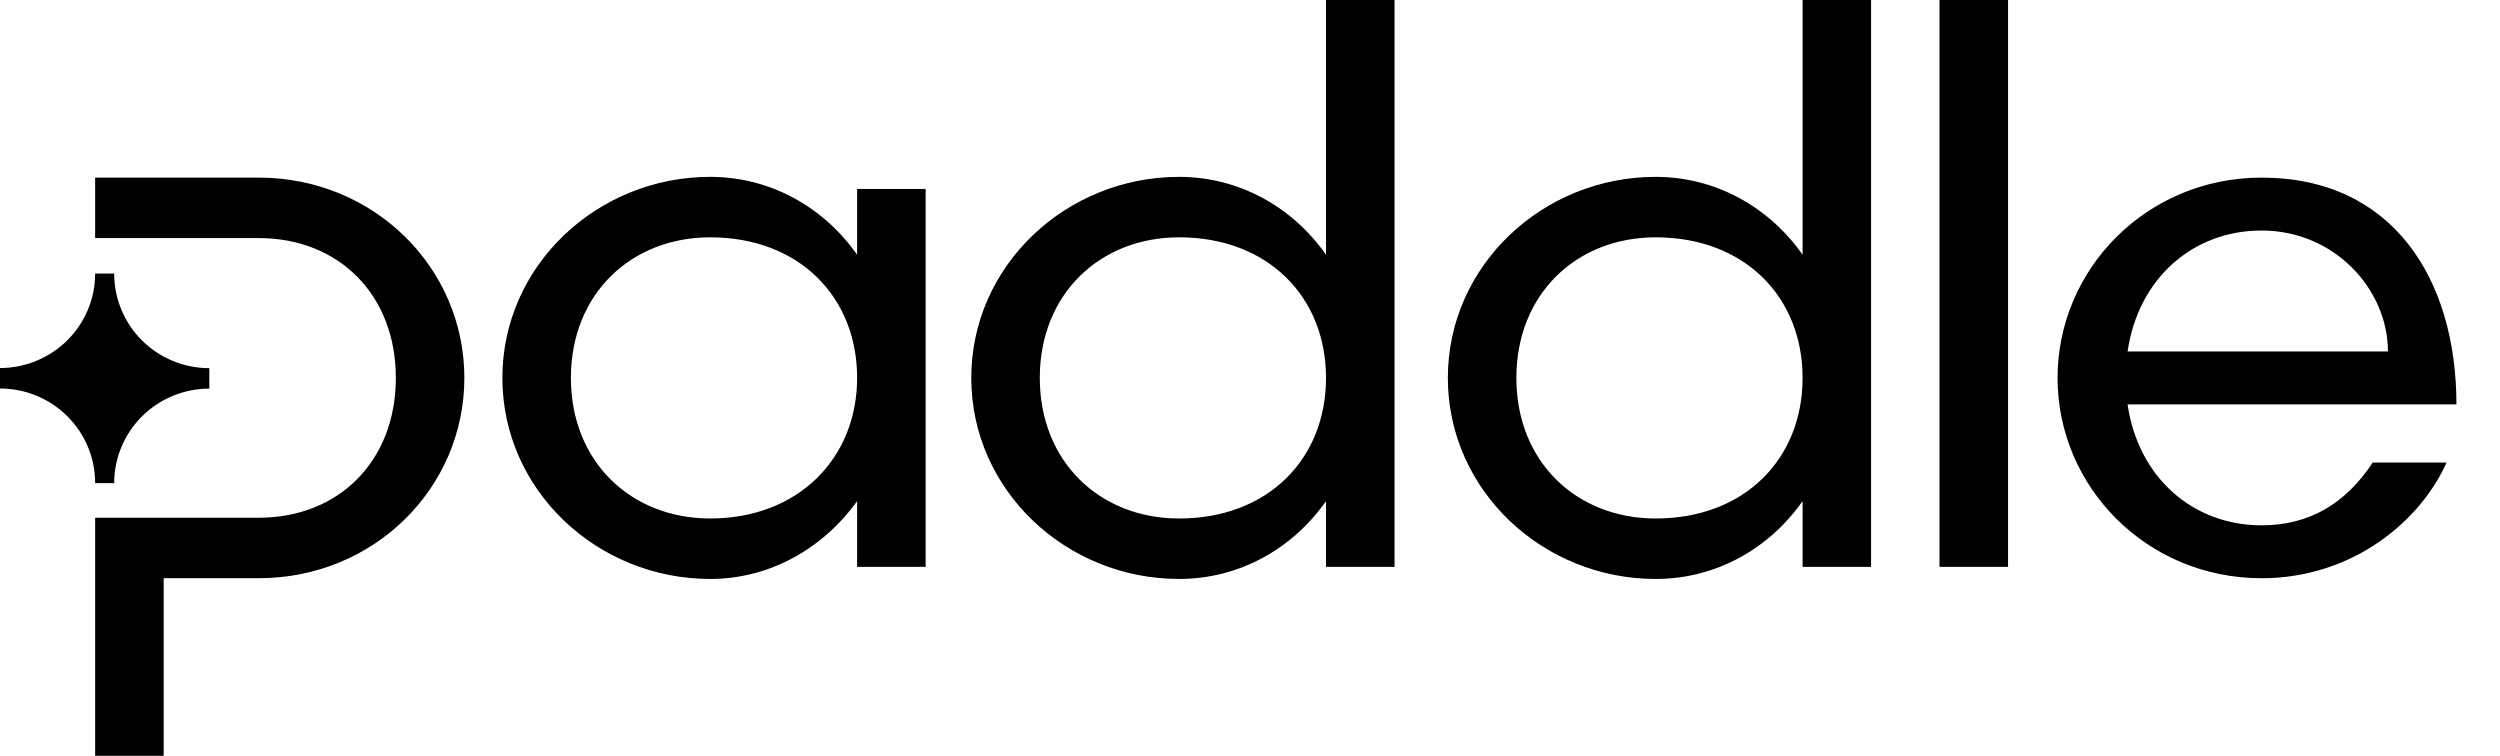
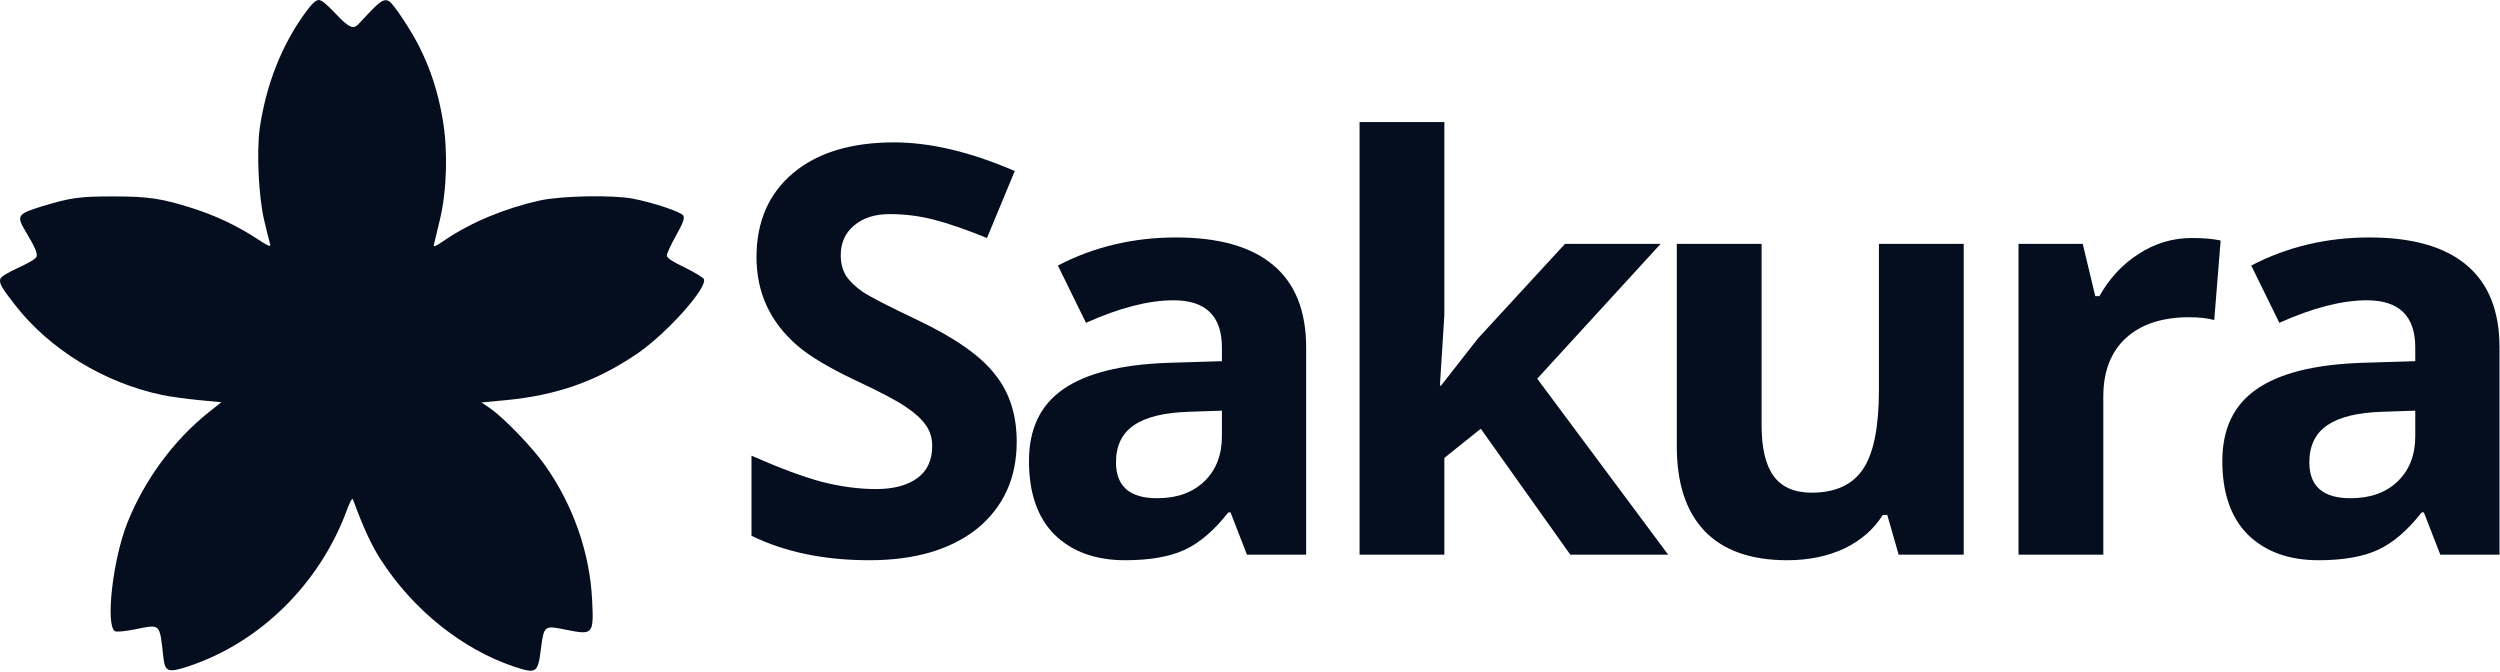
- <svg xmlns="http://www.w3.org/2000/svg" width="86" height="26" viewBox="0 0 86 26" fill="none">
-   <path fill-rule="evenodd" clip-rule="evenodd" d="M40.561 6.084C42.63 6.084 44.463 7.124 45.615 8.762V0H47.972V19.5H45.615V17.238C44.463 18.88 42.63 19.916 40.561 19.916C36.685 19.916 33.412 16.874 33.412 13C33.412 9.127 36.685 6.084 40.561 6.084ZM40.561 17.836C43.625 17.836 45.615 15.782 45.615 13C45.615 10.219 43.625 8.164 40.561 8.164C37.838 8.164 35.769 10.114 35.769 13C35.769 15.887 37.838 17.836 40.561 17.836ZM29.485 8.762C28.333 7.124 26.5 6.084 24.431 6.084C20.555 6.084 17.282 9.127 17.282 13C17.282 16.874 20.555 19.916 24.431 19.916C26.474 19.916 28.304 18.879 29.485 17.238V19.5H31.842V6.5H29.485V8.762ZM29.485 13C29.485 15.756 27.468 17.836 24.431 17.836C21.708 17.836 19.639 15.887 19.639 13C19.639 10.114 21.708 8.164 24.431 8.164C27.495 8.164 29.485 10.218 29.485 13ZM0 12.66V13.364C0.43 13.364 0.856 13.448 1.254 13.612C1.651 13.775 2.012 14.015 2.316 14.318C2.62 14.62 2.861 14.979 3.025 15.373C3.189 15.768 3.274 16.191 3.273 16.619H3.928C3.928 15.757 4.273 14.93 4.887 14.321C5.501 13.711 6.333 13.369 7.201 13.368V12.665C6.771 12.665 6.345 12.581 5.948 12.417C5.55 12.253 5.189 12.014 4.885 11.711C4.581 11.409 4.34 11.05 4.176 10.655C4.012 10.261 3.928 9.838 3.928 9.41H3.273C3.273 10.272 2.928 11.099 2.314 11.708C1.7 12.318 0.868 12.66 0 12.66ZM8.903 8.19H3.273V6.11H8.903C12.857 6.11 15.974 9.205 15.974 13C15.974 16.796 12.857 19.89 8.903 19.89H5.63V26H3.273V17.81H8.903C11.653 17.81 13.617 15.861 13.617 13C13.617 10.14 11.652 8.19 8.903 8.19ZM62.009 8.762C60.856 7.124 59.023 6.084 56.955 6.084C53.079 6.084 49.806 9.127 49.806 13C49.806 16.874 53.079 19.916 56.955 19.916C59.023 19.916 60.856 18.88 62.009 17.238V19.5H64.365V0H62.009V8.762ZM62.009 13C62.009 15.782 60.018 17.836 56.955 17.836C54.231 17.836 52.163 15.887 52.163 13C52.163 10.114 54.231 8.164 56.955 8.164C60.018 8.164 62.009 10.219 62.009 13ZM66.719 19.5V0H69.077V19.5H66.719ZM84.501 13.911C84.501 9.621 82.327 6.11 77.798 6.11C73.844 6.11 70.78 9.258 70.78 13.001C70.78 16.744 73.844 19.891 77.798 19.891C80.94 19.891 83.27 17.915 84.16 15.912H81.621C80.678 17.342 79.422 18.071 77.798 18.071C75.441 18.071 73.555 16.432 73.189 13.911H84.501ZM77.798 7.93C80.311 7.93 82.145 9.958 82.145 12.091H73.189C73.555 9.572 75.441 7.93 77.798 7.93Z" fill="black" />
+ <svg xmlns="http://www.w3.org/2000/svg" width="1843" height="495" viewBox="0 0 1843 495" fill="none">
+   <path d="M1659.62 195.754C1686.13 181.954 1715.16 175.054 1746.72 175.054C1778.29 175.054 1802.13 181.817 1818.25 195.344C1834.51 208.871 1842.64 229.161 1842.64 256.214V408.901H1798.98L1786.89 377.749H1785.25C1774.73 391.139 1763.94 400.361 1752.87 405.417C1741.8 410.472 1727.25 413 1709.22 413C1687.36 413 1670 406.715 1657.16 394.145C1644.59 381.574 1638.3 363.471 1638.3 339.833C1638.3 316.196 1646.71 298.57 1663.51 286.956C1680.32 275.206 1706.07 268.716 1740.78 267.486L1780.54 266.256V256.214C1780.54 232.986 1768.65 221.372 1744.88 221.372C1726.57 221.372 1705.05 226.906 1680.32 237.973L1659.62 195.754ZM1702.45 340.858C1702.45 358.484 1712.56 367.296 1732.79 367.296C1747.41 367.296 1759.02 363.129 1767.63 354.794C1776.24 346.46 1780.54 335.393 1780.54 321.593V302.737L1756.36 303.557C1738.18 304.104 1724.66 307.383 1715.78 313.395C1706.89 319.407 1702.45 328.561 1702.45 340.858Z" fill="#040E1E" />
+   <path d="M1615.94 175.464C1624.55 175.464 1631.59 176.079 1637.05 177.308L1632.34 235.924C1627.42 234.558 1621.27 233.874 1613.89 233.874C1593.94 233.874 1578.37 238.998 1567.16 249.246C1556.1 259.493 1550.56 273.84 1550.56 292.285V408.901H1488.05V179.768H1535.4L1544.62 218.298H1547.69C1555.07 205.182 1564.64 194.866 1576.39 187.351C1588.41 179.426 1601.59 175.464 1615.94 175.464Z" fill="#040E1E" />
+   <path d="M1447.65 408.901H1399.69L1391.29 379.593H1388.01C1381.32 390.251 1371.82 398.517 1359.52 404.392C1347.23 410.131 1333.22 413 1317.51 413C1290.73 413 1270.44 405.827 1256.64 391.48C1242.98 377.134 1236.14 356.366 1236.14 329.176V179.768H1298.65V313.6C1298.65 330.269 1301.59 342.702 1307.47 350.9C1313.48 359.098 1322.84 363.197 1335.54 363.197C1353.03 363.197 1365.67 357.391 1373.46 345.777C1381.25 334.163 1385.14 314.761 1385.14 287.571V179.768H1447.65V408.901Z" fill="#040E1E" />
+   <path d="M1064.78 408.901H1002.27V90H1064.78V232.235L1061.5 284.292H1062.32L1089.58 249.451L1153.73 179.768H1224.23L1133.24 279.168L1229.77 408.901H1157.62L1091.63 316.059L1064.78 337.579V408.901Z" fill="#040E1E" />
+   <path d="M779.878 195.754C806.385 181.954 835.42 175.054 866.982 175.054C898.544 175.054 922.386 181.817 938.509 195.344C954.768 208.871 962.898 229.161 962.898 256.214V408.901H919.244L907.152 377.749H905.512C894.992 391.139 884.198 400.361 873.13 405.417C862.063 410.472 847.512 413 829.476 413C807.615 413 790.263 406.715 777.419 394.145C764.849 381.574 758.564 363.471 758.564 339.833C758.564 316.196 766.967 298.57 783.772 286.956C800.578 275.206 826.334 268.716 861.038 267.486L900.798 266.256V256.214C900.798 232.986 888.911 221.372 865.137 221.372C846.829 221.372 825.309 226.906 800.578 237.973L779.878 195.754ZM822.713 340.858C822.713 358.484 832.824 367.296 853.045 367.296C867.665 367.296 879.279 363.129 887.887 354.794C896.495 346.46 900.798 335.393 900.798 321.593V302.737L876.614 303.557C858.442 304.104 844.916 307.383 836.035 313.395C827.153 319.407 822.713 328.561 822.713 340.858Z" fill="#040E1E" />
+   <path d="M554 335.939C574.768 345.093 592.052 351.515 605.852 355.204C619.789 358.757 633.11 360.533 645.817 360.533C658.661 360.533 668.772 357.869 676.15 352.54C683.528 347.211 687.217 339.286 687.217 328.766C687.217 322.891 685.646 317.767 682.503 313.395C679.361 308.886 674.51 304.445 667.952 300.073C661.53 295.564 648.823 288.869 629.831 279.988C610.839 270.97 596.834 262.567 587.817 254.779C567.732 237.427 557.689 215.702 557.689 189.605C557.689 163.508 566.639 142.877 584.537 127.711C602.573 112.544 627.44 104.961 659.139 104.961C685.782 104.961 715.432 111.998 748.087 126.071L727.592 175.464C712.152 169.179 699.104 164.67 688.447 161.937C677.789 159.204 666.927 157.838 655.86 157.838C644.929 157.838 636.185 160.639 629.626 166.241C623.068 171.706 619.789 179.016 619.789 188.171C619.789 193.773 621.018 198.691 623.478 202.927C626.074 207.026 630.173 211.057 635.775 215.019C641.513 218.845 655.04 225.813 676.355 235.924C704.228 249.177 723.356 262.635 733.74 276.299C744.261 289.415 749.522 305.88 749.522 325.692C749.522 352.472 739.752 373.855 720.214 389.841C700.675 405.28 674.237 413 640.898 413C607.56 413 578.594 406.988 554 394.964V335.939Z" fill="#040E1E" />
+   <path d="M225.874 8.267C207.874 32.533 196.274 62 191.474 94.533C189.074 112 190.674 145.333 194.808 162.667C196.674 170.4 198.541 178 199.074 179.733C199.874 182.4 198.408 181.867 188.408 175.333C174.408 166.267 159.208 159.067 142.274 153.6C119.341 146.267 109.208 144.8 83.608 144.8C58.541 144.8 52.407 145.6 30.407 152.267C12.941 157.733 12.008 159.067 18.674 170.267C26.008 182.533 27.741 186.667 26.941 189.2C26.541 190.667 21.207 193.867 13.607 197.333C6.008 200.8 0.674 204 0.274 205.467C-0.792 208.667 0.941 211.867 11.074 224.8C36.541 257.6 76.941 282.267 119.608 291.2C125.074 292.4 137.208 294 146.408 294.933L163.208 296.533L153.741 304C128.008 324.533 106.274 354.133 93.874 385.467C83.074 412.667 77.608 461.333 84.808 465.333C86.274 466 91.874 465.467 100.008 463.867C118.541 460.133 117.608 459.2 120.408 484.4C121.608 495.333 123.874 496.133 138.541 491.333C191.608 473.867 235.608 430.533 255.741 376C257.874 370.133 259.741 366.8 260.141 368C267.608 388.4 273.608 401.6 280.674 412.533C304.408 449.467 340.674 478.533 378.674 491.333C395.608 496.933 396.541 496.4 398.808 477.867C401.074 461.067 401.208 460.933 417.341 464.267C437.208 468.267 437.741 467.733 436.541 442.8C434.941 407.6 422.408 371.867 401.341 342.4C392.408 329.733 371.208 307.867 361.608 301.2L354.941 296.667L372.274 295.067C410.274 291.467 439.608 281.2 469.608 260.8C491.741 245.733 522.274 211.467 518.808 205.6C518.008 204.4 511.608 200.533 504.541 197.067C494.941 192.4 491.608 190.133 491.608 188.267C491.608 186.8 494.674 180.267 498.408 173.6C503.741 164 504.808 160.933 503.741 158.933C502.274 156.267 481.608 149.333 466.274 146.4C451.741 143.6 413.341 144.4 398.274 147.733C372.408 153.467 347.608 163.733 328.408 176.667C320.141 182.267 319.341 182.533 320.008 179.733C320.408 178 322.274 170 324.274 162C329.474 140.533 330.274 110.933 326.408 88.267C323.074 68.533 317.741 51.733 309.341 34.933C303.608 23.2 290.408 3.2 287.074 1.067C283.741 -1.2 280.808 0.4 273.341 8.133C269.074 12.667 264.807 17.2 263.874 18.133C260.274 21.867 256.808 20 247.341 10C241.074 3.333 237.074 3.05176e-05 235.074 3.05176e-05C232.941 3.05176e-05 230.274 2.4 225.874 8.267Z" fill="#040E1E" />
</svg>
